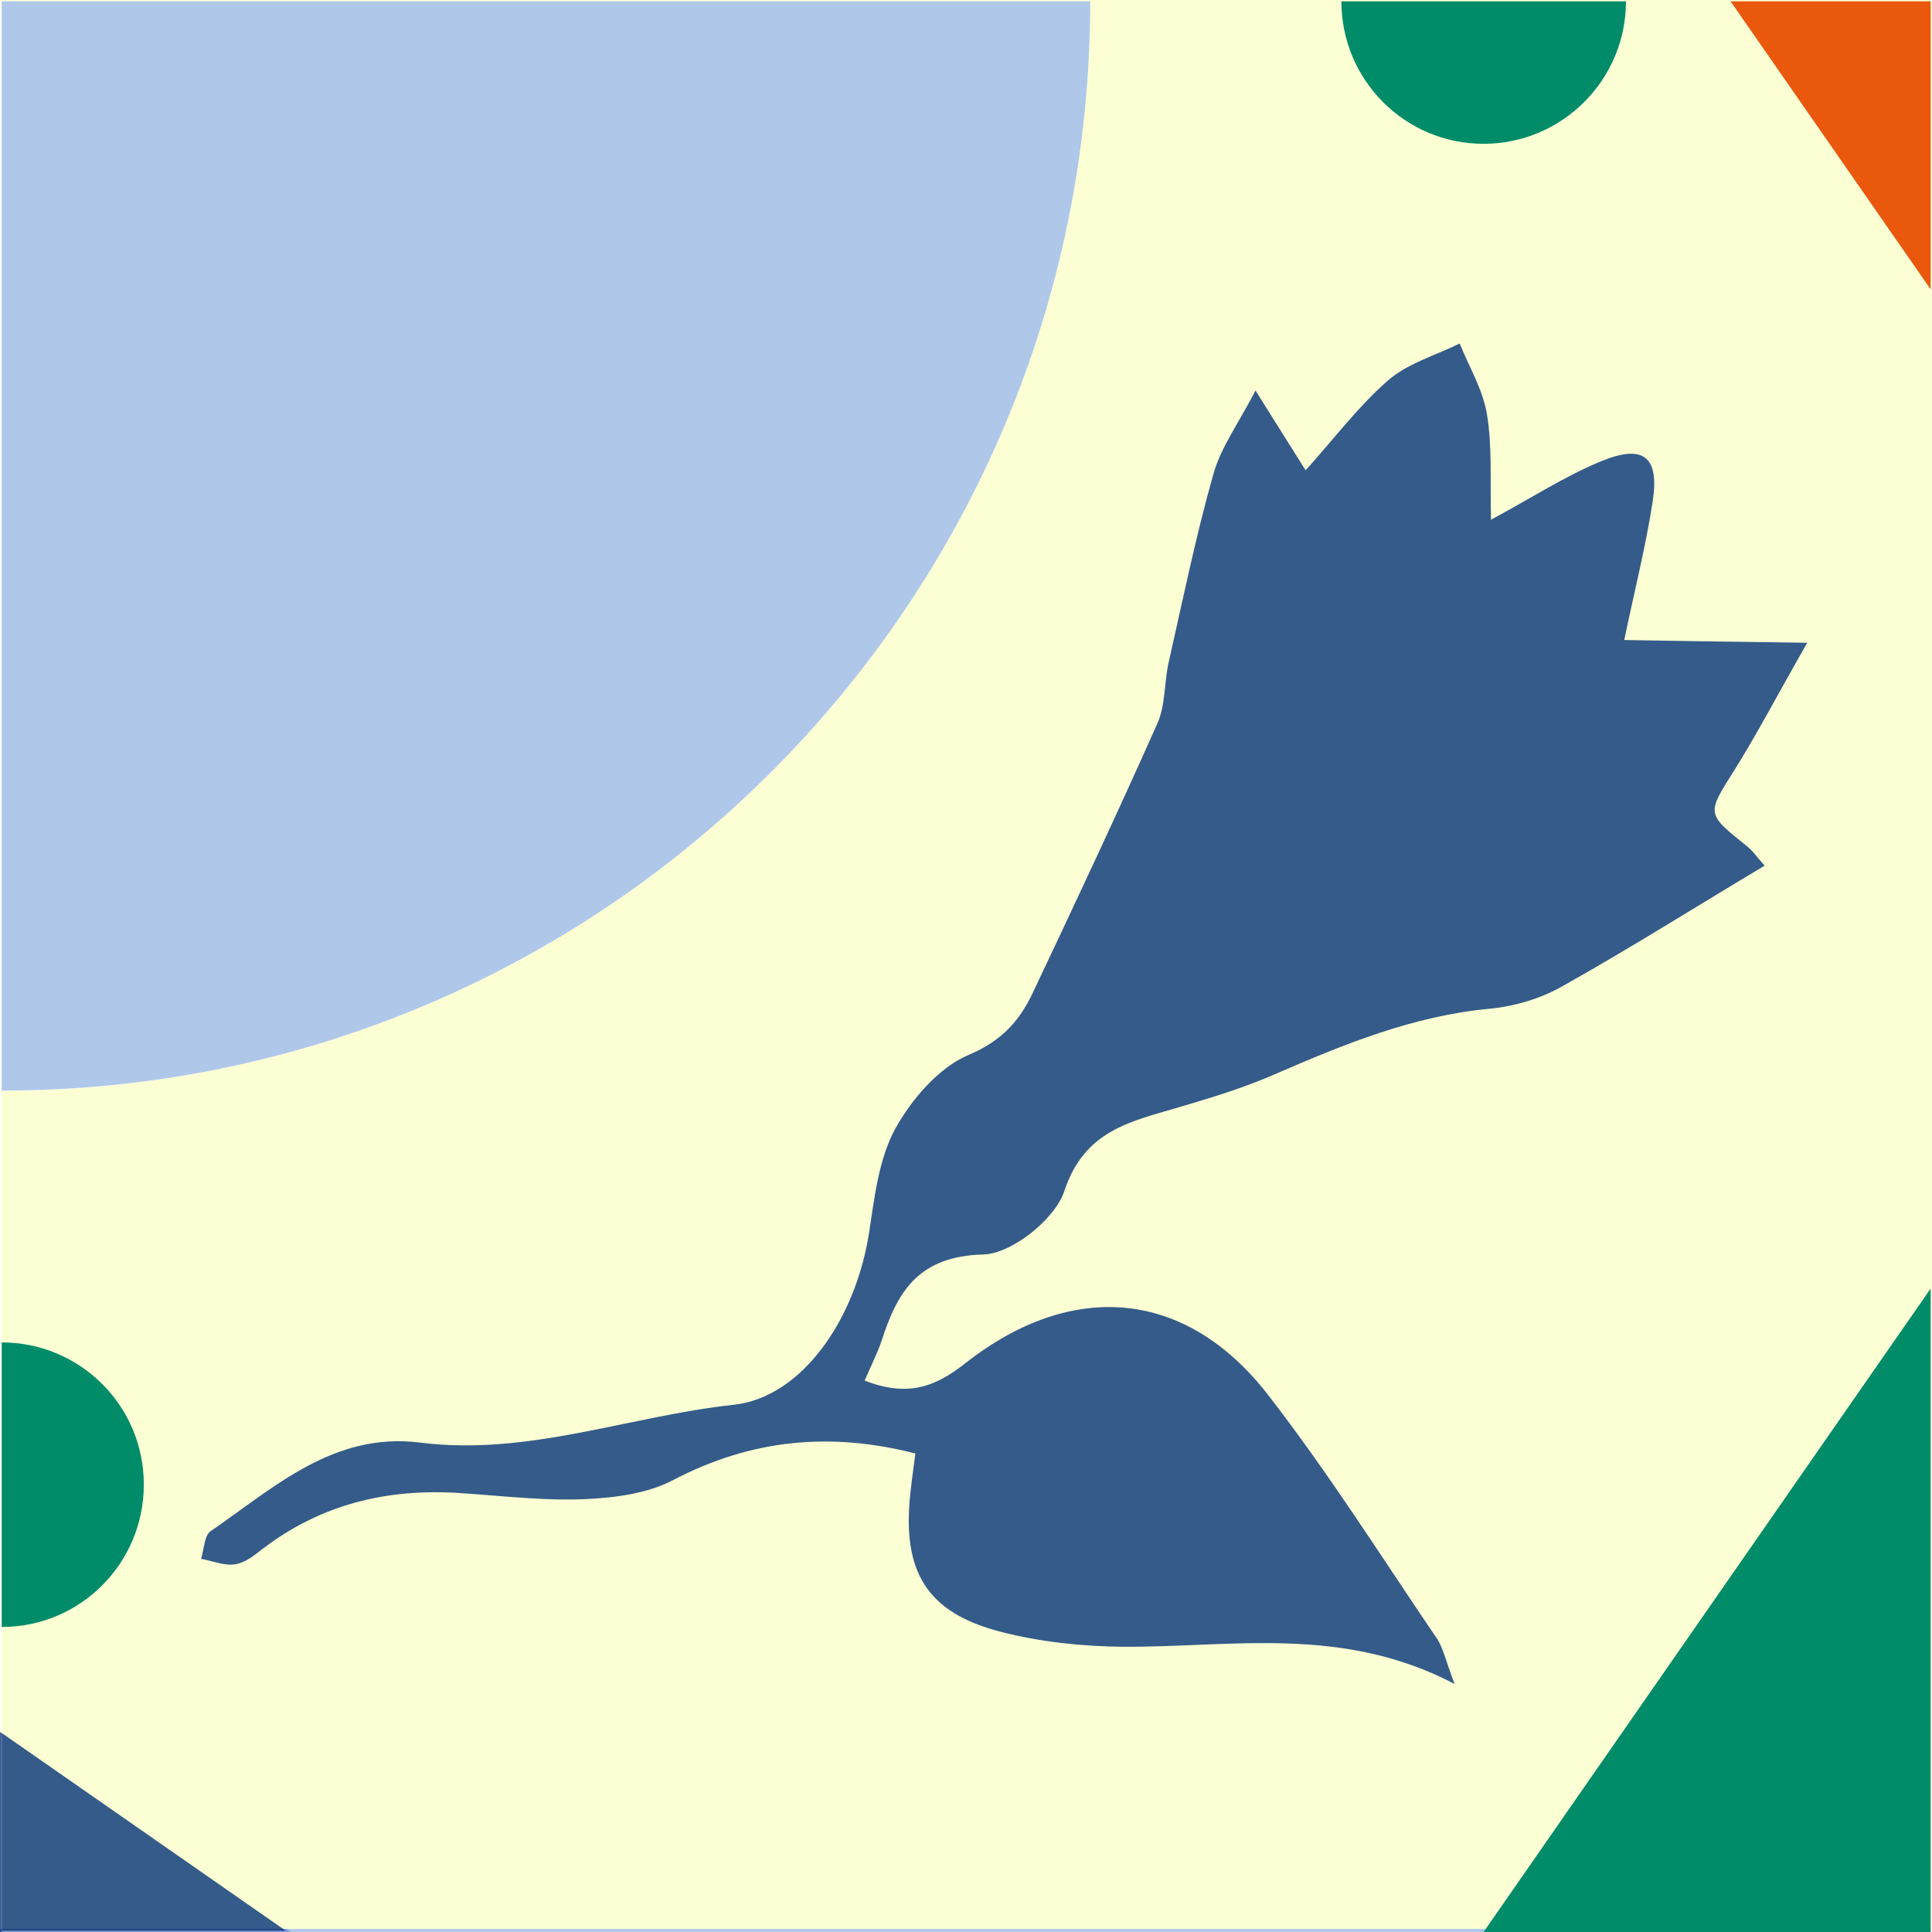
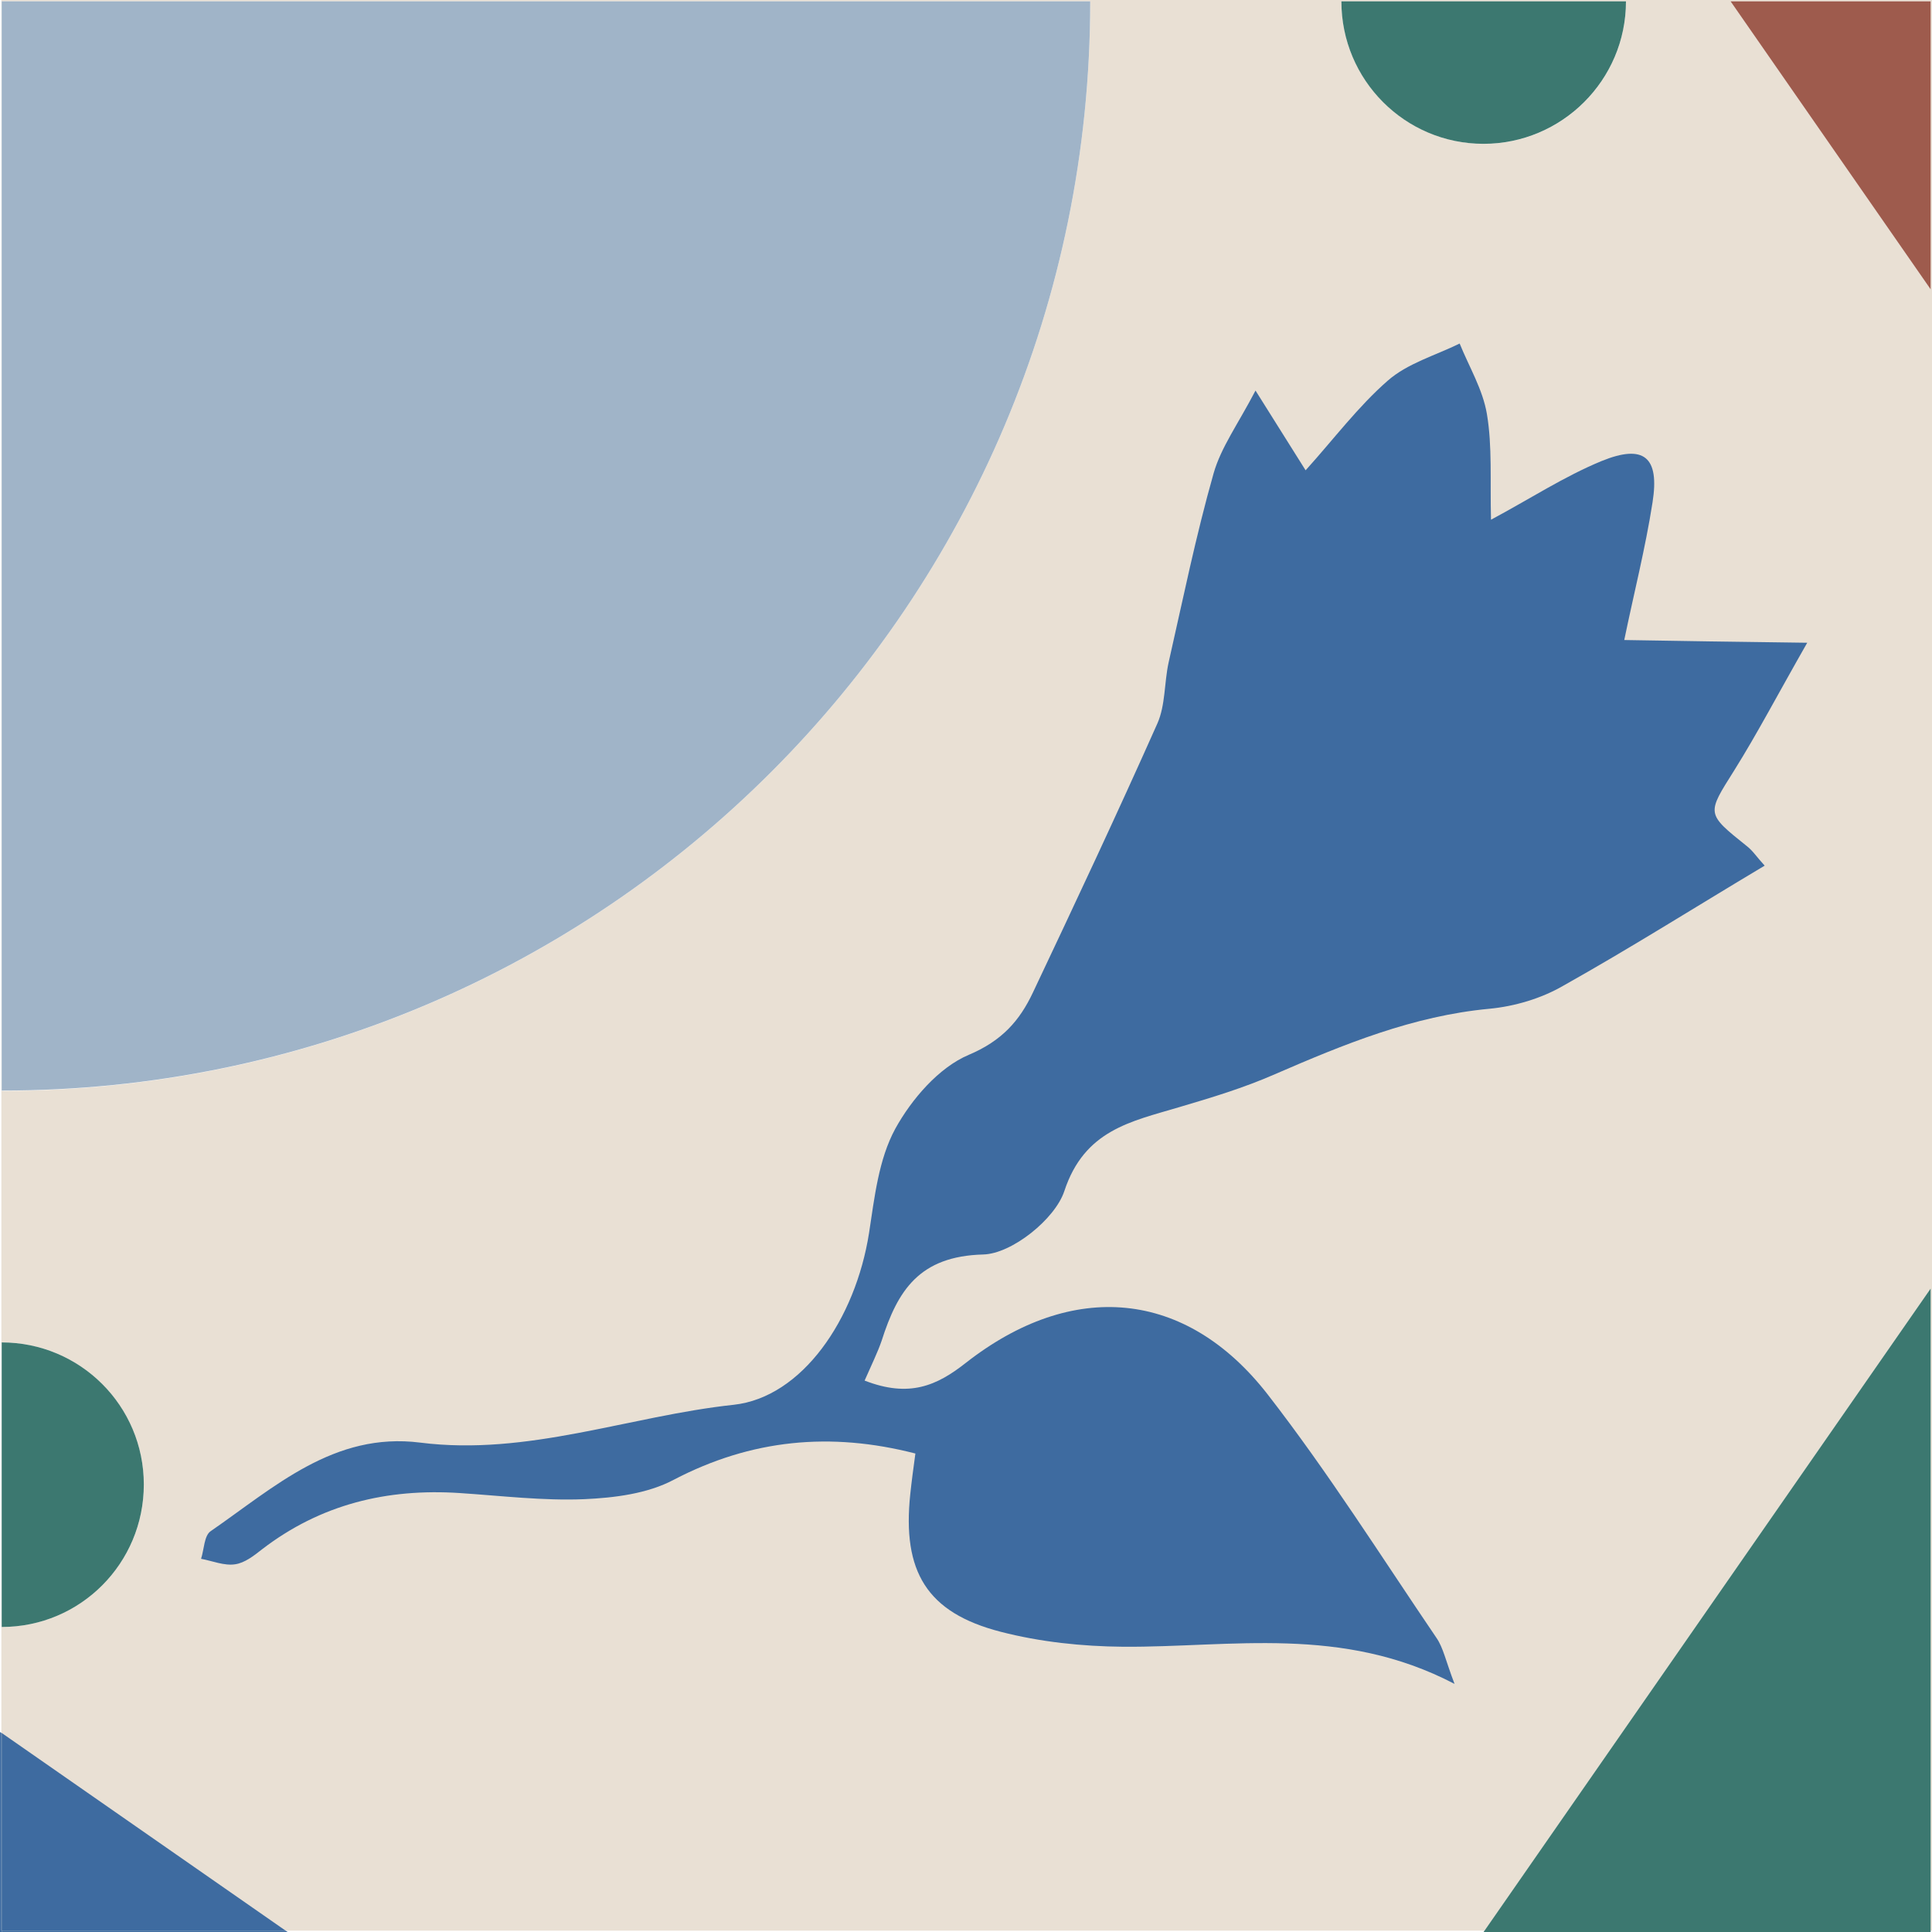
- <svg xmlns="http://www.w3.org/2000/svg" version="1.1" viewBox="0 0 566.9 566.9">
-   <defs>
-     <style>
-       .st0 {
-         fill: none;
-       }
- 
-       .st0, .st1 {
-         stroke: #afc8e9;
-         stroke-miterlimit: 10;
-       }
- 
-       .st2 {
-         fill: #fbffd3;
-       }
- 
-       .st3 {
-         isolation: isolate;
-       }
- 
-       .st4 {
-         fill: #008c68;
-       }
- 
-       .st5, .st1 {
-         fill: #355ba6;
-         mix-blend-mode: multiply;
-       }
- 
-       .st6 {
-         fill: #afc8e9;
-       }
- 
-       .st7 {
-         fill: #e9580c;
-       }
-     </style>
-   </defs>
-   <g class="st3">
-     <g id="Calque_1">
-       <g>
-         <path class="st2" d="M.4,0v566.5h435.2l130.9-188.4v188.4h.4V0H.4ZM393.6.4h83.5c0,23.1-18.7,41.8-41.7,41.8S393.6,23.5,393.6.4h0ZM.5.4H.5s319.4,0,319.4,0h0C319.9,177,176.9,320.1.5,320.1V.4ZM.5,393.9c23.1,0,41.7,18.7,41.7,41.8S23.5,477.4.5,477.4v-83.5ZM566.5,84.9L507.8.4h0s58.7,0,58.7,0h0v84.5Z" />
-         <polygon class="st0" points="83.8 566.5 84.4 566.9 .5 566.9 .5 566.9 435.3 566.9 435.6 566.5 83.8 566.5" />
-         <rect class="st0" x="566.5" y="566.5" width="0" height=".4" />
-         <path class="st5" d="M530.3,188.6c-21.6-.3-37.7-.5-53.7-.8,2.8-13.6,6.2-26.9,8.3-40.4,2.1-13.3-2.5-17.2-15-12.1-10.9,4.5-21,11.1-32.4,17.2-.3-11.6.4-21.5-1.2-31-1.2-7.2-5.2-13.8-8-20.7-7.1,3.5-15.3,5.8-21.1,10.9-8.7,7.6-15.8,17.1-24.1,26.3-5.2-8.2-9-14.4-14.7-23.4-5.1,9.8-10.1,16.6-12.3,24.3-5.2,18.3-9,37-13.2,55.5-1.3,5.9-.9,12.5-3.3,17.9-11.8,26.5-24.1,52.7-36.5,78.9-3.9,8.3-9.1,14.2-18.8,18.3-8.8,3.7-16.8,13-21.6,21.7-4.9,9-6.1,20.2-7.7,30.6-4,25.4-19.7,48.2-39.7,50.4-30.7,3.3-60.4,15.1-92,11.1-25.3-3.2-42.8,13.1-61.5,26-1.9,1.3-1.9,5.3-2.8,8.1,3.3.6,6.8,2.1,10,1.6,2.8-.4,5.5-2.5,7.9-4.4,17.2-13.2,36.6-17.9,58-16.5,12.2.8,24.4,2.3,36.5,1.8,8.9-.4,18.6-1.6,26.3-5.7,22.8-11.9,46-14.1,70.9-7.7-.6,4.4-1.1,8.1-1.5,11.9-2.4,22.7,4.8,34.8,26.5,40.4,11.6,3,23.9,4.3,36,4.4,31.8.2,64.1-6.4,97.2,10.9-2.6-6.8-3.3-10.6-5.3-13.5-16.3-24-31.8-48.6-49.5-71.4-24-30.9-57.3-33.8-88.6-9.3-8.5,6.7-16.6,10.3-29.7,5.2,2.1-4.8,3.8-8.2,5-11.7,4.7-14.7,11-24.8,29.8-25.3,8.4-.2,21.1-10.4,23.8-18.6,5.9-17.9,19.5-20.4,33.6-24.6,9.5-2.8,19.1-5.7,28.2-9.7,20.3-8.8,40.5-17.1,62.9-19.2,7.4-.7,15.2-3,21.6-6.7,19.8-11.1,39.1-23.3,59.2-35.3-2.3-2.5-3.5-4.4-5.2-5.7-12.1-9.7-11.8-9.4-3.7-22.3,6.7-10.7,12.6-22,21.5-37.6Z" />
-         <path class="st6" d="M.5.4H.5v319.6C176.9,320.1,319.9,177,319.9.4h0s-319.4,0-319.4,0Z" />
-         <g>
-           <path class="st4" d="M477.1.4h0s-83.5,0-83.5,0h0c0,23.1,18.7,41.8,41.7,41.8S477.1,23.5,477.1.4Z" />
-           <path class="st4" d="M.5,393.9v83.5c23.1,0,41.7-18.7,41.7-41.8S23.5,393.9.5,393.9Z" />
-           <polygon class="st4" points="435.6 566.5 435.3 566.9 566.5 566.9 566.5 566.5 566.5 378.1 435.6 566.5" />
-         </g>
-         <polygon class="st7" points="507.8 .4 507.8 .4 566.5 84.9 566.5 .4 566.5 .4 507.8 .4" />
-         <polygon class="st5" points=".4 566.5 .4 508.5 0 508.2 0 566.9 .5 566.9 .5 566.5 .4 566.5" />
-         <polygon class="st5" points=".5 566.5 .5 508.5 .4 508.5 .4 566.5 .5 566.5" />
-         <polygon class="st1" points="83.8 566.5 .5 566.5 .5 566.9 84.4 566.9 83.8 566.5" />
-         <polygon class="st5" points="83.8 566.5 .5 508.5 .5 566.5 83.8 566.5" />
-       </g>
-     </g>
+ <svg xmlns="http://www.w3.org/2000/svg" viewBox="0 0 566.9 566.9">
+   <g id="zone-1" data-color-id="WT000">
+     <path class="st2" d="M.4,0v566.5h435.2l130.9-188.4v188.4h.4V0H.4ZM393.6.4h83.5c0,23.1-18.7,41.8-41.7,41.8S393.6,23.5,393.6.4h0ZM.5.4H.5s319.4,0,319.4,0h0C319.9,177,176.9,320.1.5,320.1V.4ZM.5,393.9c23.1,0,41.7,18.7,41.7,41.8S23.5,477.4.5,477.4v-83.5ZM566.5,84.9L507.8.4h0s58.7,0,58.7,0h0v84.5Z" fill="#e9e0d4" />
+   </g>
+   <g id="zone-2" data-color-id="BL028">
+     <path class="st5" d="M530.3,188.6c-21.6-.3-37.7-.5-53.7-.8,2.8-13.6,6.2-26.9,8.3-40.4,2.1-13.3-2.5-17.2-15-12.1-10.9,4.5-21,11.1-32.4,17.2-.3-11.6.4-21.5-1.2-31-1.2-7.2-5.2-13.8-8-20.7-7.1,3.5-15.3,5.8-21.1,10.9-8.7,7.6-15.8,17.1-24.1,26.3-5.2-8.2-9-14.4-14.7-23.4-5.1,9.8-10.1,16.6-12.3,24.3-5.2,18.3-9,37-13.2,55.5-1.3,5.9-.9,12.5-3.3,17.9-11.8,26.5-24.1,52.7-36.5,78.9-3.9,8.3-9.1,14.2-18.8,18.3-8.8,3.7-16.8,13-21.6,21.7-4.9,9-6.1,20.2-7.7,30.6-4,25.4-19.7,48.2-39.7,50.4-30.7,3.3-60.4,15.1-92,11.1-25.3-3.2-42.8,13.1-61.5,26-1.9,1.3-1.9,5.3-2.8,8.1,3.3.6,6.8,2.1,10,1.6,2.8-.4,5.5-2.5,7.9-4.4,17.2-13.2,36.6-17.9,58-16.5,12.2.8,24.4,2.3,36.5,1.8,8.9-.4,18.6-1.6,26.3-5.7,22.8-11.9,46-14.1,70.9-7.7-.6,4.4-1.1,8.1-1.5,11.9-2.4,22.7,4.8,34.8,26.5,40.4,11.6,3,23.9,4.3,36,4.4,31.8.2,64.1-6.4,97.2,10.9-2.6-6.8-3.3-10.6-5.3-13.5-16.3-24-31.8-48.6-49.5-71.4-24-30.9-57.3-33.8-88.6-9.3-8.5,6.7-16.6,10.3-29.7,5.2,2.1-4.8,3.8-8.2,5-11.7,4.7-14.7,11-24.8,29.8-25.3,8.4-.2,21.1-10.4,23.8-18.6,5.9-17.9,19.5-20.4,33.6-24.6,9.5-2.8,19.1-5.7,28.2-9.7,20.3-8.8,40.5-17.1,62.9-19.2,7.4-.7,15.2-3,21.6-6.7,19.8-11.1,39.1-23.3,59.2-35.3-2.3-2.5-3.5-4.4-5.2-5.7-12.1-9.7-11.8-9.4-3.7-22.3,6.7-10.7,12.6-22,21.5-37.6Z" fill="#3e6ba0" />
+     <polygon class="st5" points=".4 566.5 .4 508.5 0 508.2 0 566.9 .5 566.9 .5 566.5 .4 566.5" fill="#3e6ba0" />
+     <polygon class="st5" points=".5 566.5 .5 508.5 .4 508.5 .4 566.5 .5 566.5" fill="#3e6ba0" />
+     <polygon class="st1" points="83.8 566.5 .5 566.5 .5 566.9 84.4 566.9 83.8 566.5" fill="#3e6ba0" />
+     <polygon class="st5" points="83.8 566.5 .5 508.5 .5 566.5 83.8 566.5" fill="#3e6ba0" />
+   </g>
+   <g id="zone-3" data-color-id="BL012">
+     <path class="st6" d="M.5.4H.5v319.6C176.9,320.1,319.9,177,319.9.4h0s-319.4,0-319.4,0Z" fill="#a0b4c8" />
+   </g>
+   <g id="zone-4" data-color-id="GN027">
+     <path class="st4" d="M477.1.4h0s-83.5,0-83.5,0h0c0,23.1,18.7,41.8,41.7,41.8S477.1,23.5,477.1.4Z" fill="#3c7870" />
+     <path class="st4" d="M.5,393.9v83.5c23.1,0,41.7-18.7,41.7-41.8S23.5,393.9.5,393.9Z" fill="#3c7870" />
+     <polygon class="st4" points="435.6 566.5 435.3 566.9 566.5 566.9 566.5 566.5 566.5 378.1 435.6 566.5" fill="#3c7870" />
+   </g>
+   <g id="zone-5" data-color-id="RD061">
+     <polygon class="st7" points="507.8 .4 507.8 .4 566.5 84.9 566.5 .4 566.5 .4 507.8 .4" fill="#9e5b4d" />
  </g>
</svg>
